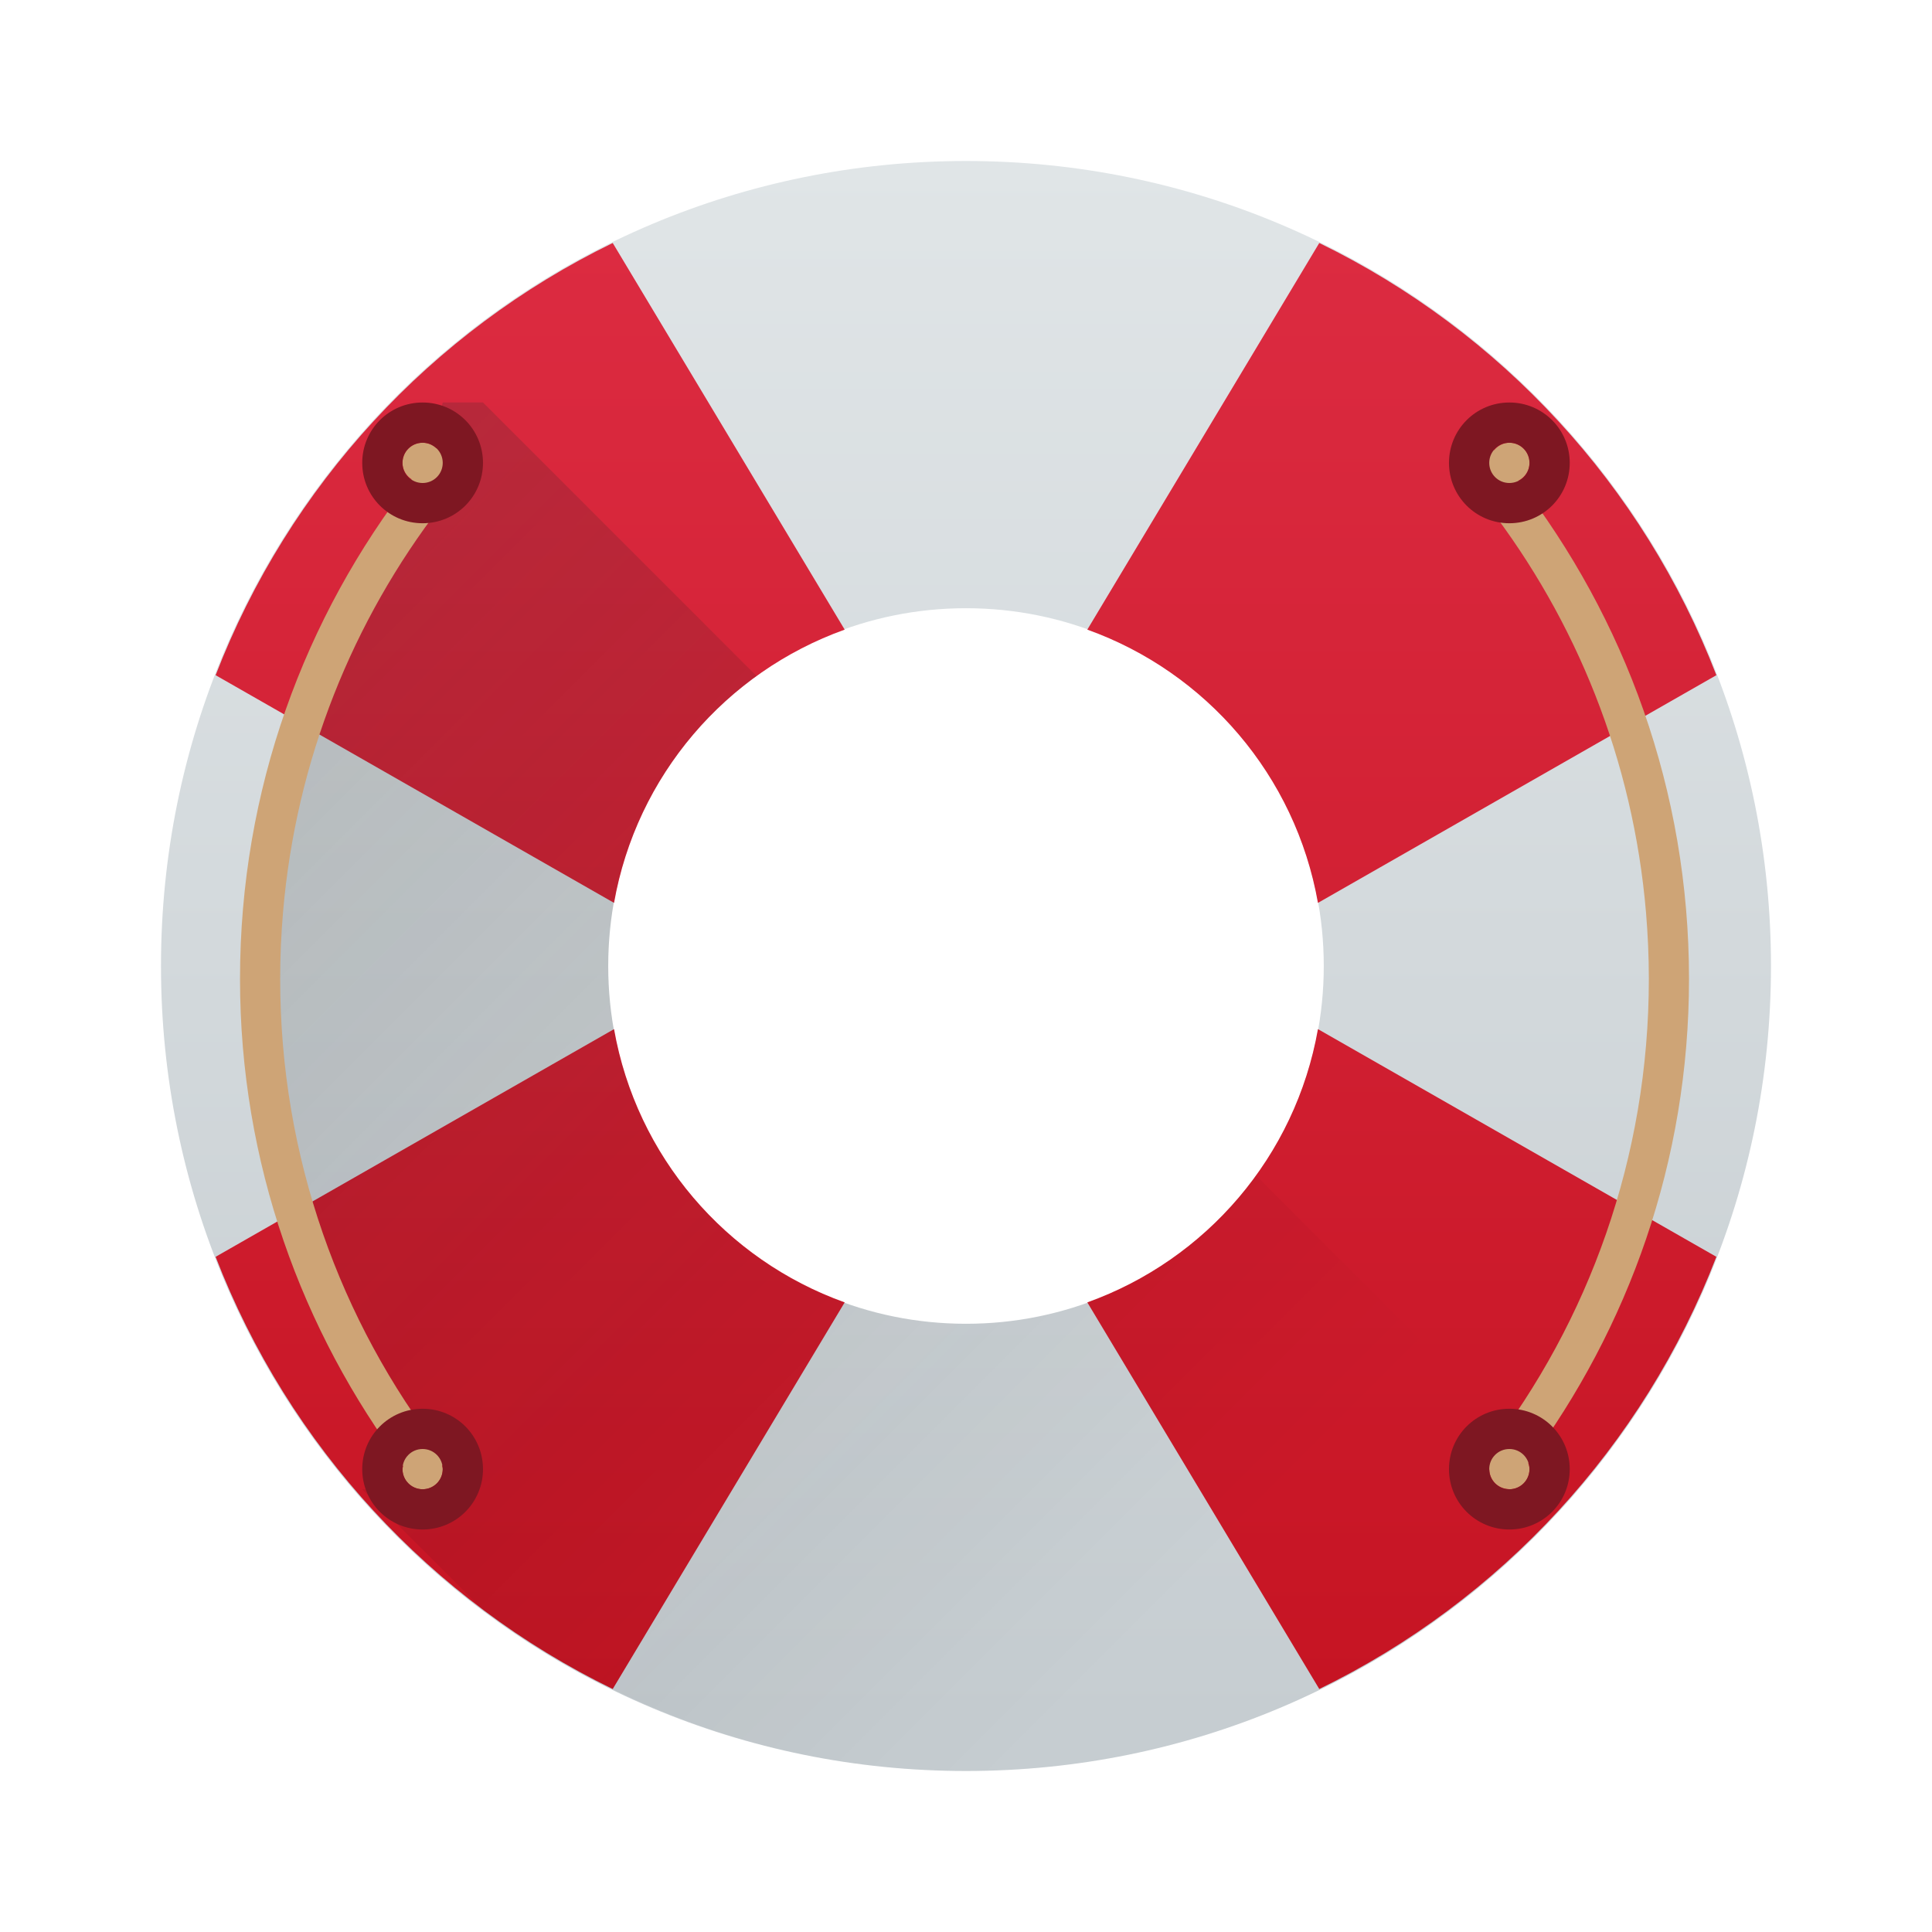
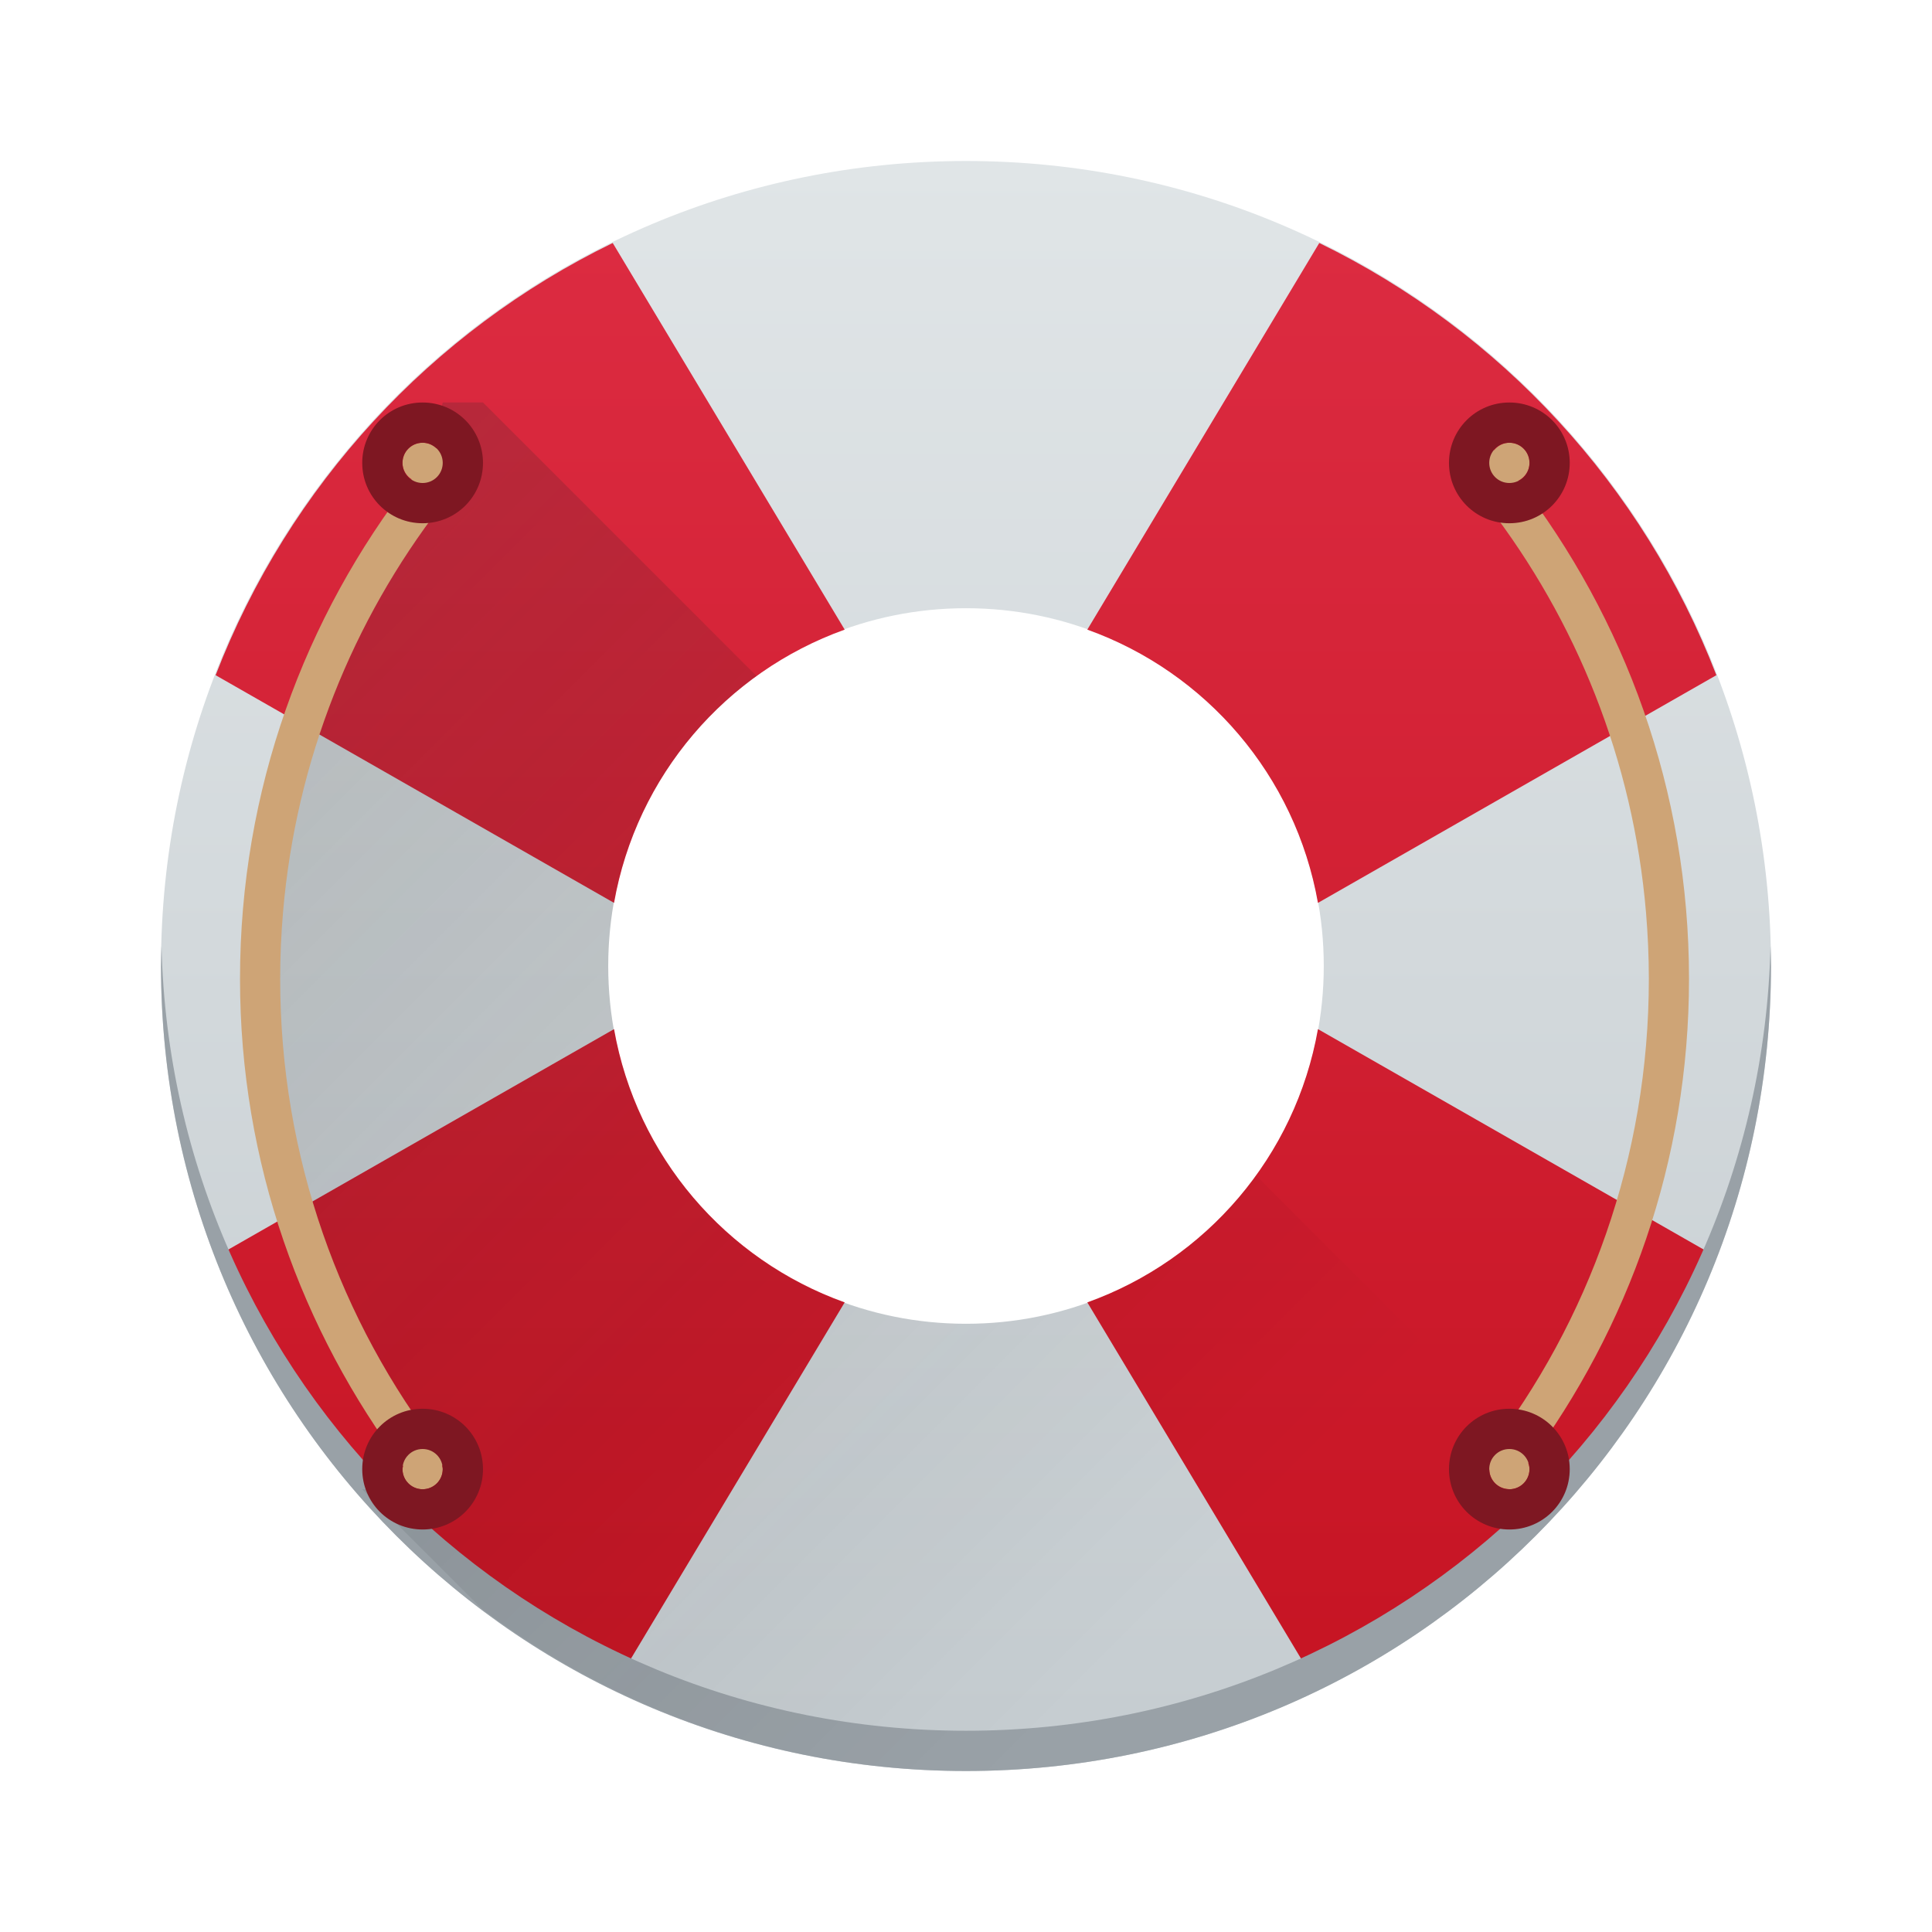
<svg xmlns="http://www.w3.org/2000/svg" xmlns:xlink="http://www.w3.org/1999/xlink" width="48" height="48" id="svg5453" version="1.1">
  <defs id="defs5455">
    <linearGradient id="linearGradient4435">
      <stop style="stop-color:#c61423;stop-opacity:1" offset="0" id="stop4437" />
      <stop style="stop-color:#dc2b41;stop-opacity:1" offset="1" id="stop4439" />
    </linearGradient>
    <linearGradient id="linearGradient4303">
      <stop style="stop-color:#c6cdd1;stop-opacity:1" offset="0" id="stop4305" />
      <stop style="stop-color:#e0e5e7;stop-opacity:1" offset="1" id="stop4307" />
    </linearGradient>
    <linearGradient xlink:href="#linearGradient4303" id="linearGradient4266" x1="24" y1="41" x2="24" y2="6" gradientUnits="userSpaceOnUse" gradientTransform="matrix(1.111111,0,0,1.111111,381.9048,497.1313)" />
    <linearGradient id="linearGradient4168">
      <stop id="stop4170" offset="0" style="stop-color:#cea476;stop-opacity:1" />
      <stop id="stop4172" offset="1" style="stop-color:#dab58b;stop-opacity:1" />
    </linearGradient>
    <linearGradient xlink:href="#linearGradient4168" id="linearGradient4385" gradientUnits="userSpaceOnUse" x1="24" y1="44" x2="24" y2="4" gradientTransform="matrix(0.9979429,0,0,1.007264,-383.8051,-503.2822)" />
    <linearGradient xlink:href="#linearGradient4435" id="linearGradient4441" x1="24" y1="42" x2="24" y2="6" gradientUnits="userSpaceOnUse" />
    <linearGradient xlink:href="#linearGradient4227" id="linearGradient4492" x1="399.571" y1="503.798" x2="424.571" y2="528.798" gradientUnits="userSpaceOnUse" gradientTransform="translate(-384.5714,-499.798)" />
    <linearGradient id="linearGradient4227">
      <stop style="stop-color:#292c2f;stop-opacity:1" offset="0" id="stop4229" />
      <stop style="stop-color:#000000;stop-opacity:0;" offset="1" id="stop4231" />
    </linearGradient>
  </defs>
  <g id="layer1" transform="translate(-384.5714,-499.798)">
    <path style="opacity:1;fill:url(#linearGradient4266);fill-opacity:1;stroke:none;stroke-width:2.8;stroke-miterlimit:4;stroke-dasharray:none;stroke-opacity:0.55" d="m 408.571,503.798 c -11.08,0 -20,8.92 -20,20 0,11.08 8.92,20 20,20 11.08,0 20,-8.92 20,-20 0,-11.08 -8.92,-20 -20,-20 z m 0,11.111 c 4.924,0 8.889,3.964 8.889,8.889 0,4.924 -3.964,8.889 -8.889,8.889 -4.924,0 -8.889,-3.964 -8.889,-8.889 0,-4.924 3.964,-8.889 8.889,-8.889 z" id="rect4152" />
    <path style="fill:url(#linearGradient4441);fill-rule:evenodd;stroke:none;stroke-width:1px;stroke-linecap:butt;stroke-linejoin:miter;stroke-opacity:1;fill-opacity:1" d="M 15.223 6.037 C 10.716 8.234 7.176 12.063 5.357 16.775 L 15.256 22.432 C 15.815 19.27 18.033 16.702 20.986 15.643 L 15.223 6.037 z M 32.777 6.037 L 27.014 15.643 C 29.967 16.702 32.185 19.27 32.744 22.432 L 42.643 16.775 C 40.824 12.063 37.284 8.234 32.777 6.037 z M 15.256 25.568 L 5.357 31.225 C 7.176 35.937 10.716 39.766 15.223 41.963 L 20.986 32.357 C 18.033 31.298 15.815 28.73 15.256 25.568 z M 32.744 25.568 C 32.185 28.73 29.967 31.298 27.014 32.357 L 32.777 41.963 C 37.284 39.766 40.824 35.937 42.643 31.225 L 32.744 25.568 z " transform="translate(384.5714,499.798)" id="path4412" />
+     <path style="opacity:1;fill:#99a1a7;fill-opacity:1;stroke:none;stroke-width:2.8;stroke-miterlimit:4;stroke-dasharray:none;stroke-opacity:0.55" d="M 4.012,23.5 C 4.008,23.667 4,23.832 4,24 c 0,11.08 8.92,20 20,20 11.08,0 20,-8.92 20,-20 0,-0.168 -0.008,-0.333 -0.012,-0.5 C 43.724,34.346 34.912,43 24,43 13.088,43 4.276,34.346 4.012,23.5 Z" transform="translate(384.5714,499.798)" id="path4180" />
    <path style="fill:url(#linearGradient4492);fill-rule:evenodd;stroke:none;stroke-width:1px;stroke-linecap:butt;stroke-linejoin:miter;stroke-opacity:1;fill-opacity:1;opacity:0.2" d="M 11 10 L 10.195 13 L 8 17 L 7 20 L 6 24 L 7 28 L 9 34 L 10 37 L 9 37 L 11.975 39.975 C 15.32 42.492 19.472 44 24 44 C 30.052 44 35.446 41.328 39.107 37.107 L 31.205 29.205 C 29.593 31.437 26.975 32.889 24 32.889 C 19.076 32.889 15.111 28.924 15.111 24 C 15.111 21.025 16.563 18.407 18.795 16.795 L 12 10 L 11 10 z " transform="translate(384.5714,499.798)" id="path4484" />
    <path style="opacity:1;fill:url(#linearGradient4385);fill-opacity:1;stroke:none;stroke-width:2.8;stroke-miterlimit:4;stroke-dasharray:none;stroke-opacity:0.55" d="M 10.5 11 C 10.223 11 10 11.223 10 11.5 C 10 11.674 10.093 11.819 10.227 11.908 C 7.569 15.326 5.963 19.619 5.963 24.32 C 5.963 28.887 7.493 33.058 10.016 36.426 C 10.012 36.451 10 36.474 10 36.5 C 10 36.777 10.223 37 10.5 37 C 10.777 37 11 36.777 11 36.5 C 11 36.468 10.988 36.439 10.982 36.408 L 11.143 36.408 C 11.097 36.27 11.034 36.148 10.953 36.066 C 8.458 32.827 6.961 28.76 6.961 24.32 C 6.961 23.765 6.985 23.216 7.031 22.674 C 7.352 18.877 8.77 15.411 10.953 12.576 C 11.292 12.234 11.341 11.226 10.953 11 C 10.914 11.045 10.88 11.094 10.842 11.139 C 10.752 11.054 10.633 11 10.5 11 z M 36.973 11 C 36.584 11.226 36.634 12.234 36.973 12.576 C 39.156 15.411 40.574 18.877 40.895 22.674 C 40.94 23.216 40.965 23.765 40.965 24.32 C 40.965 28.76 39.468 32.827 36.973 36.066 C 36.892 36.148 36.829 36.27 36.783 36.408 L 36.898 36.408 L 37.002 36.514 C 37.009 36.778 37.219 36.987 37.482 36.996 L 37.486 37 C 37.486 37 37.488 36.998 37.488 36.998 C 37.492 36.998 37.496 37 37.5 37 C 37.777 37 38 36.777 38 36.5 C 38 36.446 37.984 36.396 37.969 36.348 C 40.457 32.993 41.963 28.852 41.963 24.32 C 41.963 19.634 40.366 15.354 37.725 11.941 C 37.887 11.859 38 11.695 38 11.5 C 38 11.223 37.777 11 37.5 11 C 37.345 11 37.213 11.075 37.121 11.186 C 37.07 11.125 37.025 11.06 36.973 11 z " transform="translate(384.5714,499.798)" id="path4379" />
    <path style="opacity:1;fill:#7e1722;fill-opacity:1;stroke:none;stroke-width:2.8;stroke-miterlimit:4;stroke-dasharray:none;stroke-opacity:0.55" d="m 395.071,509.798 c -0.831,0 -1.5,0.669 -1.5,1.5 0,0.831 0.669,1.5 1.5,1.5 0.831,0 1.5,-0.669 1.5,-1.5 0,-0.831 -0.669,-1.5 -1.5,-1.5 z m 27,0 c -0.831,0 -1.5,0.669 -1.5,1.5 0,0.831 0.669,1.5 1.5,1.5 0.831,0 1.5,-0.669 1.5,-1.5 0,-0.831 -0.669,-1.5 -1.5,-1.5 z m -27,1 c 0.277,0 0.5,0.223 0.5,0.5 0,0.277 -0.223,0.5 -0.5,0.5 -0.277,0 -0.5,-0.223 -0.5,-0.5 0,-0.277 0.223,-0.5 0.5,-0.5 z m 27,0 c 0.277,0 0.5,0.223 0.5,0.5 0,0.277 -0.223,0.5 -0.5,0.5 -0.277,0 -0.5,-0.223 -0.5,-0.5 0,-0.277 0.223,-0.5 0.5,-0.5 z m -27,24 c -0.831,0 -1.5,0.669 -1.5,1.5 0,0.831 0.669,1.5 1.5,1.5 0.831,0 1.5,-0.669 1.5,-1.5 0,-0.831 -0.669,-1.5 -1.5,-1.5 z m 27,0 c -0.831,0 -1.5,0.669 -1.5,1.5 0,0.831 0.669,1.5 1.5,1.5 0.831,0 1.5,-0.669 1.5,-1.5 0,-0.831 -0.669,-1.5 -1.5,-1.5 z m -27,1 c 0.277,0 0.5,0.223 0.5,0.5 0,0.277 -0.223,0.5 -0.5,0.5 -0.277,0 -0.5,-0.223 -0.5,-0.5 0,-0.277 0.223,-0.5 0.5,-0.5 z m 27,0 c 0.277,0 0.5,0.223 0.5,0.5 0,0.277 -0.223,0.5 -0.5,0.5 -0.277,0 -0.5,-0.223 -0.5,-0.5 0,-0.277 0.223,-0.5 0.5,-0.5 z" id="rect4393" />
  </g>
</svg>
